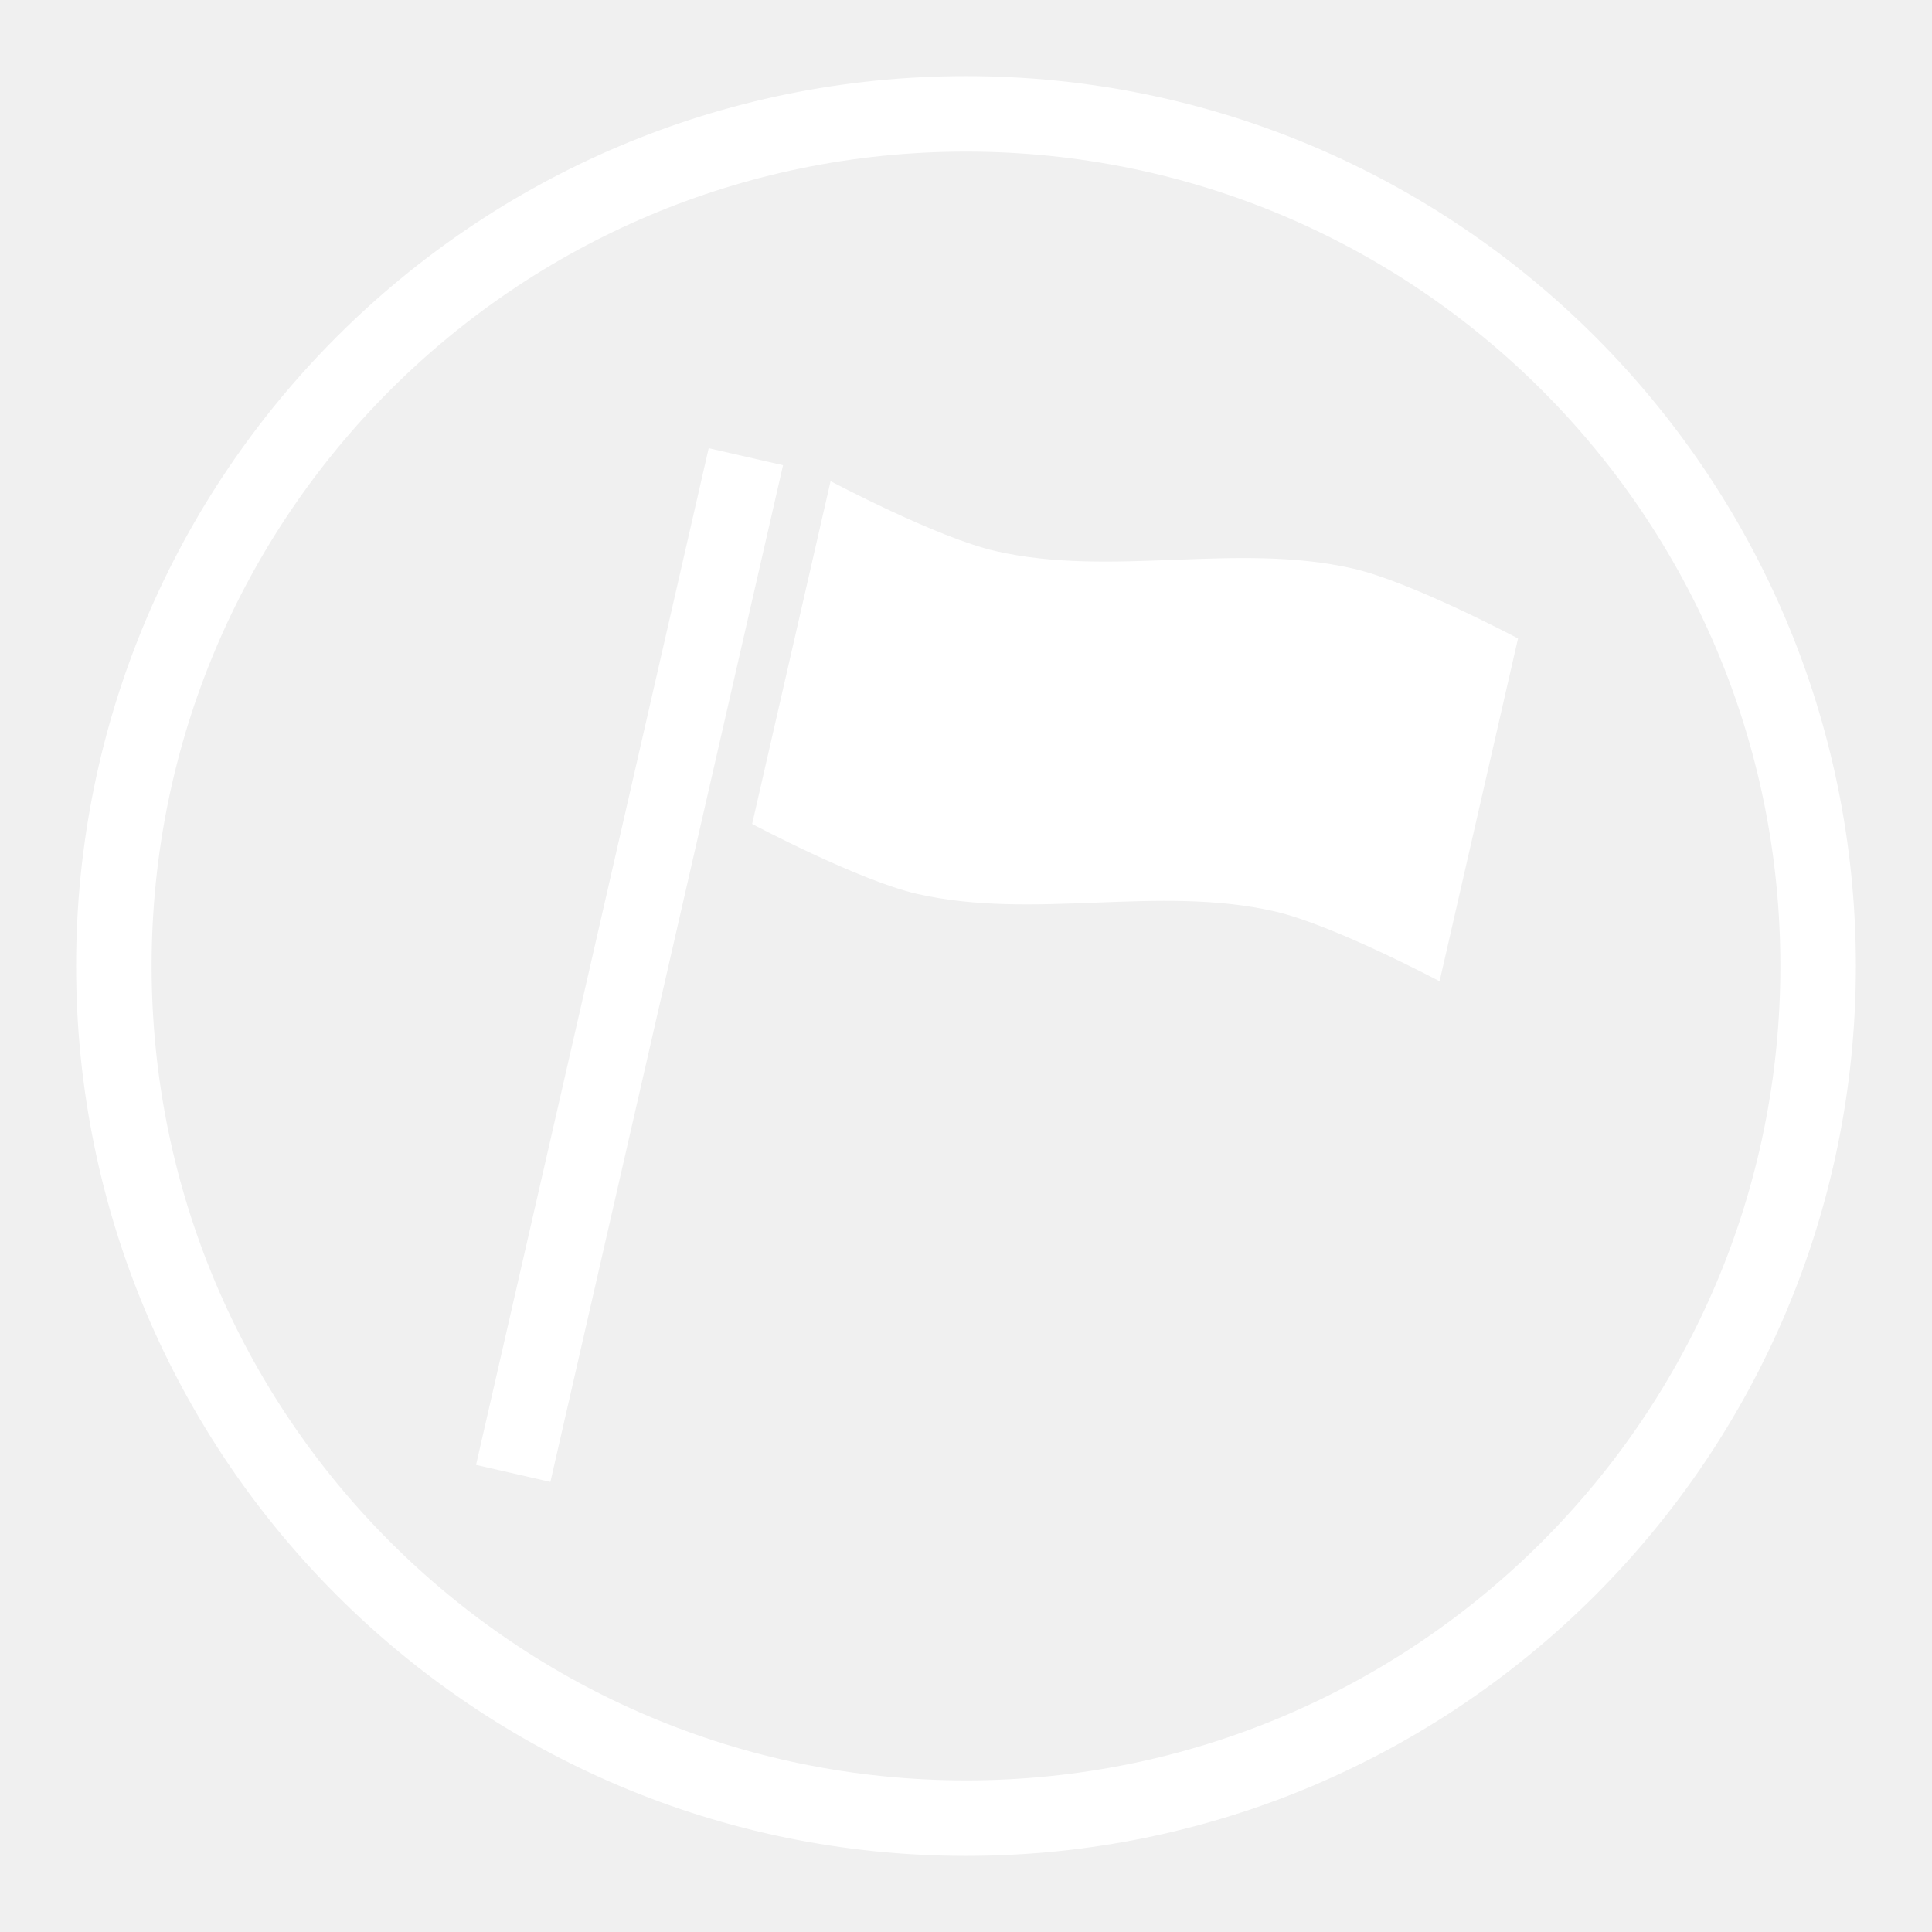
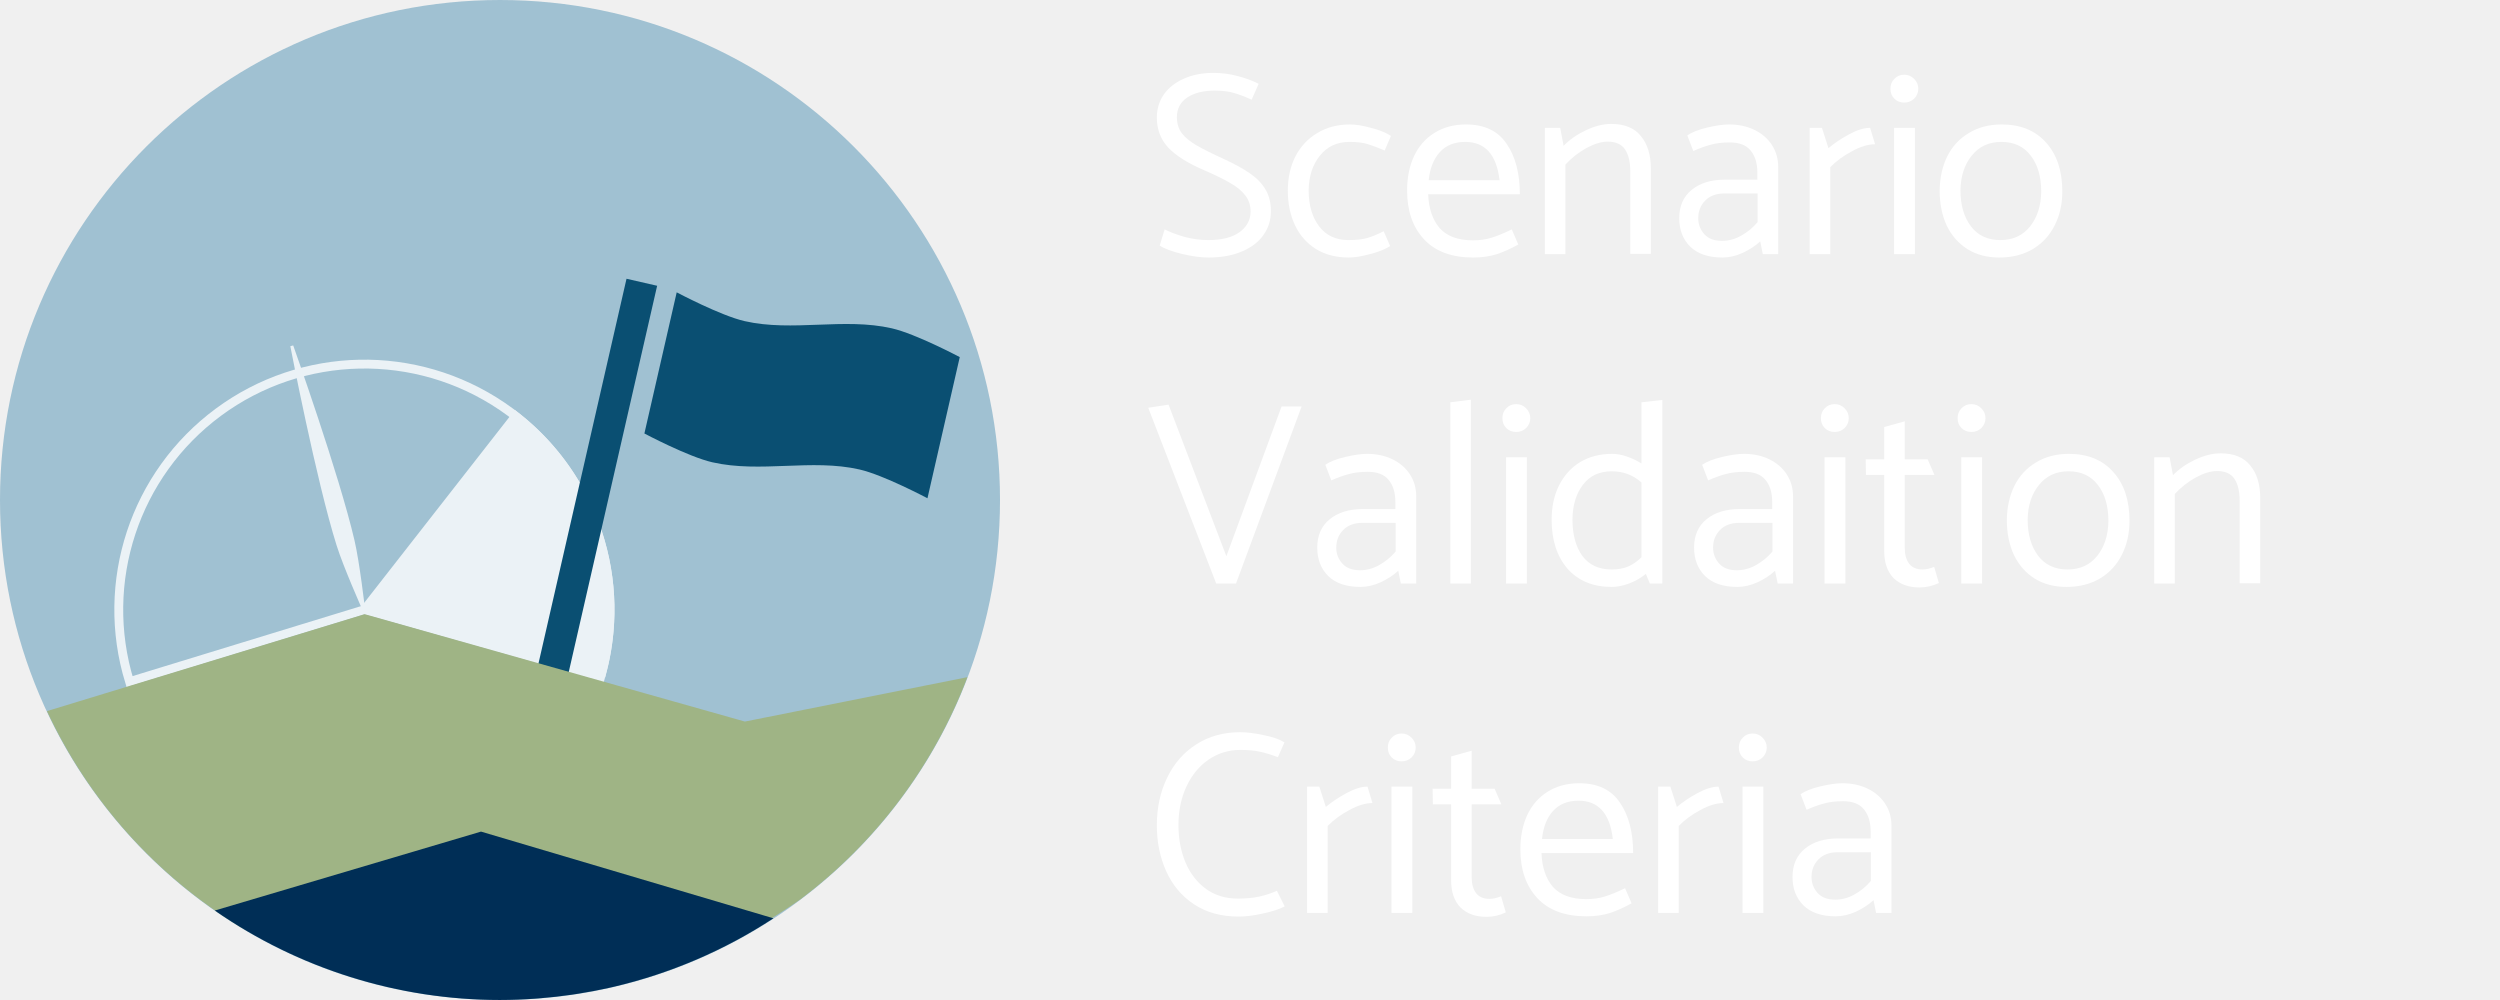
- <svg xmlns="http://www.w3.org/2000/svg" version="1.1" id="svg2" xml:space="preserve" width="3700" height="3700" viewBox="0 0 3700 3700">
+ <svg xmlns="http://www.w3.org/2000/svg" version="1.1" id="svg2" xml:space="preserve" width="640" height="256" viewBox="0 0 640 256">
  <defs id="defs6" />
  <g id="g8" transform="matrix(1.333333,0,0,-1.333333,-474.3139,3852.588)">
-     <path style="fill:none;stroke:#ffffff;stroke-width:109.554;stroke-dasharray:none" d="M 1427.048,2233.433 1092.886,773.15" id="path5" />
-     <path id="path6" style="stroke-width:162.18;fill:#ffffff" d="M 1548.731,2198.323 C 1548.731,2198.323 1701.605,2117.138 1785.533,2097.932 1953.391,2059.521 2131.467,2111.176 2299.325,2072.764 2383.254,2053.559 2536.127,1972.373 2536.127,1972.373 L 2423.454,1479.994 C 2423.454,1479.994 2270.581,1561.18 2186.652,1580.385 2018.794,1618.797 1840.718,1567.141 1672.86,1605.553 1588.932,1624.758 1436.058,1705.944 1436.058,1705.944 Z" />
-     <circle style="fill:none;stroke:#ffffff;stroke-width:108.446;stroke-dasharray:none" id="path7" transform="scale(1,-1)" cx="1743.236" cy="-1501.941" r="1223.958" />
+     <path style="fill:#012e55;fill-opacity:1;stroke-width:3.846" d="m 633.802,3340.277 c -7.193,0 -12.718,-6.289 -12.718,-11.965 v -28.33 h 57.606 v 40.295 z" id="path1274" />
+     <rect style="fill:none;stroke:#012e55;stroke-width:2.835;stroke-dasharray:none;stroke-opacity:1" id="rect147" width="172.82" height="120.876" x="621.166" y="-3340.194" rx="14.137" ry="11.88" transform="scale(1,-1)" />
+     <path style="fill:#000000;stroke:#012e55;stroke-width:2.835;stroke-dasharray:none;stroke-opacity:1" d="M 678.773,3339.731 V 3219.439" id="path1020" />
+     <path style="fill:#000000;stroke:#012e55;stroke-width:2.835;stroke-dasharray:none;stroke-opacity:1" d="M 736.38,3339.731 V 3219.439" id="path1022" />
+     <path style="fill:#000000;stroke:#012e55;stroke-width:2.835;stroke-dasharray:none;stroke-opacity:1" d="M 621.288,3299.902 H 793.523" id="path1028" />
+     <path style="fill:#000000;stroke:#012e55;stroke-width:2.835;stroke-dasharray:none;stroke-opacity:1" d="M 621.288,3259.61 H 793.523" id="path1032" />
+     <g id="path1038" transform="matrix(2.834646,0,0,-2.834646,611.0355,2909.929)" />
+     <path style="fill:none;fill-opacity:1;stroke:#729628;stroke-width:2.835;stroke-dasharray:none;stroke-opacity:1" d="m 697.628,3279.585 8.202,-8.202 11.806,20.449" id="path1391" />
+     <path style="fill:none;fill-opacity:1;stroke:#729628;stroke-width:2.835;stroke-dasharray:none;stroke-opacity:1" d="m 754.628,3239.085 8.202,-8.202 11.806,20.449" id="path1519" />
+     <g id="g1648" transform="matrix(2.834646,0,0,-2.834646,611.0355,3374.93)">
+       <path style="fill:none;fill-opacity:1;stroke:#965e28;stroke-width:1;stroke-dasharray:none;stroke-opacity:1" d="m 30.474,44.003 7.595,7.595" id="path1642" />
+       <path style="fill:none;fill-opacity:1;stroke:#965e28;stroke-width:1;stroke-dasharray:none;stroke-opacity:1" d="m 30.474,51.598 7.595,-7.595" id="path1644" />
+     </g>
+     <g id="g1654" transform="matrix(2.834646,0,0,-2.834646,668.0355,3415.43)">
+       <path style="fill:none;fill-opacity:1;stroke:#965e28;stroke-width:1;stroke-dasharray:none;stroke-opacity:1" d="m 30.474,44.003 7.595,7.595" id="path1650" />
+       <path style="fill:none;fill-opacity:1;stroke:#965e28;stroke-width:1;stroke-dasharray:none;stroke-opacity:1" d="m 30.474,51.598 7.595,-7.595" id="path1652" />
+     </g>
+     <g aria-label="Scenario Validaition Criteria" transform="scale(1,-1)" id="text528" style="font-weight:bold;font-size:50px;-inkscape-font-specification:'sans-serif Bold';fill:#ffffff;stroke:#ebf2f6;stroke-width:0.567">
+       <path d="m 578.398,-2842.296 q 1.35,0.9 4.25,1.6 2.9,0.7 5.1,0.7 3.7,0 6.4,-1.15 2.75,-1.15 4.15,-3.15 1.45,-2 1.45,-4.6 0,-2.4 -1,-4.1 -1,-1.75 -2.95,-3.1 -1.9,-1.35 -5.05,-2.8 -3.5,-1.6 -5.3,-2.65 -1.8,-1.05 -2.8,-2.3 -0.95,-1.3 -0.95,-3.1 0,-2.4 1.95,-3.75 2,-1.35 5.3,-1.35 2.2,0 3.7,0.45 1.55,0.45 3.4,1.3 l 1.35,-3.05 q -1.75,-0.9 -4.05,-1.5 -2.25,-0.6 -4.65,-0.6 -3.25,0 -5.75,1.15 -2.45,1.1 -3.8,3.05 -1.3,1.95 -1.3,4.35 0,3.4 2.15,5.75 2.2,2.35 6.85,4.35 3.25,1.4 5.1,2.5 1.9,1.05 2.9,2.4 1,1.3 1,3.05 0,2.45 -2.15,4 -2.1,1.5 -6,1.5 -2.2,0 -4.5,-0.6 -2.25,-0.65 -3.85,-1.45 z" style="font-weight:normal;font-family:Catamaran;-inkscape-font-specification:Catamaran;stroke:none;stroke-width:0.567;fill:#ffffff" id="path2081" />
+       <path d="m 621.398,-2845.046 q -1.75,0.9 -3.15,1.3 -1.4,0.4 -3.6,0.4 -3.65,0 -5.65,-2.65 -2,-2.65 -2,-6.9 0.05,-4.05 2.15,-6.65 2.1,-2.65 5.7,-2.65 2.1,0 3.4,0.4 1.35,0.4 3.35,1.25 l 1.2,-2.8 q -1.45,-0.95 -3.85,-1.55 -2.35,-0.65 -4,-0.65 -3.6,0 -6.3,1.65 -2.7,1.6 -4.2,4.5 -1.45,2.85 -1.45,6.55 0,3.75 1.4,6.7 1.4,2.9 4.05,4.55 2.65,1.6 6.25,1.6 1.65,0 4.05,-0.65 2.4,-0.6 3.9,-1.55 z" style="font-weight:normal;font-family:Catamaran;-inkscape-font-specification:Catamaran;stroke:none;stroke-width:0.567;fill:#ffffff" id="path2083" />
+       <path d="m 647.548,-2852.146 q 0,-6 -2.55,-9.7 -2.5,-3.7 -7.8,-3.7 -3.5,0 -6.1,1.65 -2.55,1.6 -3.9,4.5 -1.3,2.85 -1.3,6.55 0,5.85 3.25,9.35 3.25,3.5 9.45,3.5 2.5,0 4.55,-0.65 2.05,-0.7 4.1,-1.85 l -1.25,-2.9 q -2.25,1.1 -3.9,1.6 -1.6,0.5 -3.55,0.5 -4.3,0 -6.4,-2.35 -2.05,-2.4 -2.2,-6.5 z m -17.5,-2.7 q 0.35,-3.4 2.1,-5.35 1.8,-2 4.9,-2 5.75,0 6.6,7.35 z" style="font-weight:normal;font-family:Catamaran;-inkscape-font-specification:Catamaran;stroke:none;stroke-width:0.567;fill:#ffffff" id="path2085" />
+       <path d="m 656.298,-2857.846 q 1.75,-1.9 4,-3.15 2.3,-1.25 4.1,-1.25 2.35,0 3.35,1.5 1,1.5 1,4.2 v 15.85 h 3.95 v -16.4 q 0,-3.9 -1.9,-6.2 -1.85,-2.35 -5.7,-2.35 -2.3,0 -4.85,1.2 -2.55,1.2 -4.3,3 l -0.65,-3.45 h -2.95 v 24.25 h 3.95 z" style="font-weight:normal;font-family:Catamaran;-inkscape-font-specification:Catamaran;stroke:none;stroke-width:0.567;fill:#ffffff" id="path2087" />
+       <path d="m 680.848,-2860.446 q 1.8,-0.8 3.3,-1.2 1.55,-0.45 3.7,-0.45 2.75,0 4,1.55 1.3,1.55 1.3,4.25 v 1.35 h -6.25 q -3.95,0 -6.35,1.95 -2.4,1.95 -2.4,5.45 0,3.35 2.1,5.45 2.15,2.1 6.2,2.1 1.9,0 3.9,-0.9 2,-0.95 3.35,-2.2 l 0.5,2.45 h 2.95 v -16.75 q 0,-2.35 -1.2,-4.2 -1.2,-1.85 -3.35,-2.9 -2.15,-1.05 -4.9,-1.05 -1.65,0 -4.2,0.6 -2.5,0.6 -3.8,1.5 z m 0.95,12.9 q 0,-2 1.3,-3.35 1.35,-1.4 3.7,-1.4 h 6.4 v 5.5 q -1.35,1.6 -3.15,2.6 -1.75,1 -3.7,1 -2.25,0 -3.4,-1.3 -1.15,-1.3 -1.15,-3.05 z" style="font-weight:normal;font-family:Catamaran;-inkscape-font-specification:Catamaran;stroke:none;stroke-width:0.567;fill:#ffffff" id="path2089" />
+       <path d="m 707.148,-2857.346 q 1.7,-1.75 4.15,-3.05 2.45,-1.35 4.45,-1.35 l -0.95,-3.15 q -1.75,0 -4.05,1.25 -2.3,1.25 -3.95,2.65 l -1.25,-3.9 h -2.35 v 24.25 h 3.95 z" style="font-weight:normal;font-family:Catamaran;-inkscape-font-specification:Catamaran;stroke:none;stroke-width:0.567;fill:#ffffff" id="path2091" />
+       <path d="m 721.348,-2869.746 q 1.1,0 1.9,-0.75 0.8,-0.8 0.8,-1.9 0,-1.1 -0.8,-1.9 -0.8,-0.8 -1.9,-0.8 -1.15,0 -1.9,0.8 -0.75,0.75 -0.75,1.9 0,1.15 0.75,1.9 0.75,0.75 1.9,0.75 z m 2.05,29.1 v -24.25 h -4 v 24.25 z" style="font-weight:normal;font-family:Catamaran;-inkscape-font-specification:Catamaran;stroke:none;stroke-width:0.567;fill:#ffffff" id="path2093" />
+       <path d="m 751.698,-2852.696 q 0,3.7 -1.5,6.6 -1.45,2.85 -4.2,4.5 -2.75,1.6 -6.4,1.6 -3.5,0 -6.1,-1.6 -2.6,-1.65 -4,-4.55 -1.35,-2.95 -1.35,-6.7 0.05,-3.7 1.45,-6.55 1.45,-2.9 4.15,-4.5 2.7,-1.65 6.3,-1.65 5.45,0 8.55,3.5 3.1,3.45 3.1,9.35 z m -11.9,9.35 q 3.6,0 5.7,-2.6 2.1,-2.65 2.15,-6.7 0,-4.3 -2,-6.9 -2,-2.65 -5.65,-2.65 -3.6,0 -5.7,2.65 -2.1,2.6 -2.15,6.65 0,4.25 2,6.9 2,2.65 5.65,2.65 z" style="font-weight:normal;font-family:Catamaran;-inkscape-font-specification:Catamaran;stroke:none;stroke-width:0.567;fill:#ffffff" id="path2095" />
+       <path d="m 580.098,-2811.752 -3.9,0.6 13.05,33.75 h 3.8 l 12.6,-34 h -3.85 l -10.6,28.75 z" style="font-weight:normal;font-family:Catamaran;-inkscape-font-specification:Catamaran;stroke:none;stroke-width:0.567;fill:#ffffff" id="path2097" />
+       <path d="m 611.348,-2797.202 q 1.8,-0.8 3.3,-1.2 1.55,-0.45 3.7,-0.45 2.75,0 4,1.55 1.3,1.55 1.3,4.25 v 1.35 h -6.25 q -3.95,0 -6.35,1.95 -2.4,1.95 -2.4,5.45 0,3.35 2.1,5.45 2.15,2.1 6.2,2.1 1.9,0 3.9,-0.9 2,-0.95 3.35,-2.2 l 0.5,2.45 h 2.95 v -16.75 q 0,-2.35 -1.2,-4.2 -1.2,-1.85 -3.35,-2.9 -2.15,-1.05 -4.9,-1.05 -1.65,0 -4.2,0.6 -2.5,0.6 -3.8,1.5 z m 0.95,12.9 q 0,-2 1.3,-3.35 1.35,-1.4 3.7,-1.4 h 6.4 v 5.5 q -1.35,1.6 -3.15,2.6 -1.75,1 -3.7,1 -2.25,0 -3.4,-1.3 -1.15,-1.3 -1.15,-3.05 z" style="font-weight:normal;font-family:Catamaran;-inkscape-font-specification:Catamaran;stroke:none;stroke-width:0.567;fill:#ffffff" id="path2099" />
+       <path d="m 638.148,-2777.402 v -35.3 l -3.95,0.5 v 34.8 z" style="font-weight:normal;font-family:Catamaran;-inkscape-font-specification:Catamaran;stroke:none;stroke-width:0.567;fill:#ffffff" id="path2101" />
+       <path d="m 646.848,-2806.502 q 1.1,0 1.9,-0.75 0.8,-0.8 0.8,-1.9 0,-1.1 -0.8,-1.9 -0.8,-0.8 -1.9,-0.8 -1.15,0 -1.9,0.8 -0.75,0.75 -0.75,1.9 0,1.15 0.75,1.9 0.75,0.75 1.9,0.75 z m 2.05,29.1 v -24.25 h -4 v 24.25 z" style="font-weight:normal;font-family:Catamaran;-inkscape-font-specification:Catamaran;stroke:none;stroke-width:0.567;fill:#ffffff" id="path2103" />
+       <path d="m 674.898,-2812.652 v 35.25 h -2.4 l -0.75,-1.85 q -1.5,1.2 -3.25,1.85 -1.75,0.65 -3.3,0.65 -5.4,0 -8.5,-3.5 -3.05,-3.55 -3.05,-9.4 0,-3.7 1.4,-6.55 1.45,-2.9 4.05,-4.5 2.65,-1.6 6.2,-1.6 1.3,0 2.75,0.5 1.5,0.5 2.85,1.35 v -11.75 z m -9.75,32.55 q 1.8,0 3.15,-0.55 1.4,-0.6 2.6,-1.8 v -14.35 q -2.4,-2.15 -5.7,-2.15 -3.6,0 -5.55,2.6 -1.95,2.55 -2,6.65 0,4.35 1.9,7 1.95,2.6 5.6,2.6 z" style="font-weight:normal;font-family:Catamaran;-inkscape-font-specification:Catamaran;stroke:none;stroke-width:0.567;fill:#ffffff" id="path2105" />
+       <path d="m 683.698,-2797.202 q 1.8,-0.8 3.3,-1.2 1.55,-0.45 3.7,-0.45 2.75,0 4,1.55 1.3,1.55 1.3,4.25 v 1.35 h -6.25 q -3.95,0 -6.35,1.95 -2.4,1.95 -2.4,5.45 0,3.35 2.1,5.45 2.15,2.1 6.2,2.1 1.9,0 3.9,-0.9 2,-0.95 3.35,-2.2 l 0.5,2.45 h 2.95 v -16.75 q 0,-2.35 -1.2,-4.2 -1.2,-1.85 -3.35,-2.9 -2.15,-1.05 -4.9,-1.05 -1.65,0 -4.2,0.6 -2.5,0.6 -3.8,1.5 z m 0.95,12.9 q 0,-2 1.3,-3.35 1.35,-1.4 3.7,-1.4 h 6.4 v 5.5 q -1.35,1.6 -3.15,2.6 -1.75,1 -3.7,1 -2.25,0 -3.4,-1.3 -1.15,-1.3 -1.15,-3.05 z" style="font-weight:normal;font-family:Catamaran;-inkscape-font-specification:Catamaran;stroke:none;stroke-width:0.567;fill:#ffffff" id="path2107" />
+       <path d="m 707.998,-2806.502 q 1.1,0 1.9,-0.75 0.8,-0.8 0.8,-1.9 0,-1.1 -0.8,-1.9 -0.8,-0.8 -1.9,-0.8 -1.15,0 -1.9,0.8 -0.75,0.75 -0.75,1.9 0,1.15 0.75,1.9 0.75,0.75 1.9,0.75 z m 2.05,29.1 v -24.25 h -4 v 24.25 z" style="font-weight:normal;font-family:Catamaran;-inkscape-font-specification:Catamaran;stroke:none;stroke-width:0.567;fill:#ffffff" id="path2109" />
+       <path d="m 721.448,-2801.252 v -7.3 l -3.95,1.1 v 6.2 h -3.55 l 0.05,3 h 3.5 v 14.55 q 0,3.4 1.8,5.25 1.85,1.8 5,1.8 1.9,0 3.7,-0.85 l -0.9,-3.1 q -1.25,0.5 -2.2,0.5 -1.75,0 -2.6,-1.1 -0.85,-1.1 -0.85,-3.05 v -14 h 5.7 l -1.3,-3 z" style="font-weight:normal;font-family:Catamaran;-inkscape-font-specification:Catamaran;stroke:none;stroke-width:0.567;fill:#ffffff" id="path2111" />
+       <path d="m 734.248,-2806.502 q 1.1,0 1.9,-0.75 0.8,-0.8 0.8,-1.9 0,-1.1 -0.8,-1.9 -0.8,-0.8 -1.9,-0.8 -1.15,0 -1.9,0.8 -0.75,0.75 -0.75,1.9 0,1.15 0.75,1.9 0.75,0.75 1.9,0.75 z m 2.05,29.1 v -24.25 h -4 v 24.25 z" style="font-weight:normal;font-family:Catamaran;-inkscape-font-specification:Catamaran;stroke:none;stroke-width:0.567;fill:#ffffff" id="path2113" />
+       <path d="m 764.598,-2789.452 q 0,3.7 -1.5,6.6 -1.45,2.85 -4.2,4.5 -2.75,1.6 -6.4,1.6 -3.5,0 -6.1,-1.6 -2.6,-1.65 -4,-4.55 -1.35,-2.95 -1.35,-6.7 0.05,-3.7 1.45,-6.55 1.45,-2.9 4.15,-4.5 2.7,-1.65 6.3,-1.65 5.45,0 8.55,3.5 3.1,3.45 3.1,9.35 z m -11.9,9.35 q 3.6,0 5.7,-2.6 2.1,-2.65 2.15,-6.7 0,-4.3 -2,-6.9 -2,-2.65 -5.65,-2.65 -3.6,0 -5.7,2.65 -2.1,2.6 -2.15,6.65 0,4.25 2,6.9 2,2.65 5.65,2.65 z" style="font-weight:normal;font-family:Catamaran;-inkscape-font-specification:Catamaran;stroke:none;stroke-width:0.567;fill:#ffffff" id="path2115" />
+       <path d="m 773.298,-2794.602 q 1.75,-1.9 4,-3.15 2.3,-1.25 4.1,-1.25 2.35,0 3.35,1.5 1,1.5 1,4.2 v 15.85 h 3.95 v -16.4 q 0,-3.9 -1.9,-6.2 -1.85,-2.35 -5.7,-2.35 -2.3,0 -4.85,1.2 -2.55,1.2 -4.3,3 l -0.65,-3.45 h -2.95 v 24.25 h 3.95 z" style="font-weight:normal;font-family:Catamaran;-inkscape-font-specification:Catamaran;stroke:none;stroke-width:0.567;fill:#ffffff" id="path2117" />
+       <path d="m 602.348,-2746.909 q -1.45,-0.9 -4.05,-1.4 -2.6,-0.55 -4.45,-0.55 -4.8,0 -8.45,2.35 -3.65,2.35 -5.6,6.45 -1.95,4.05 -1.95,9.1 0,4.8 1.8,8.8 1.8,4 5.35,6.35 3.55,2.35 8.55,2.35 2.15,0 4.7,-0.6 2.6,-0.55 4.15,-1.35 l -1.5,-3 q -1.55,0.7 -3.35,1.1 -1.75,0.4 -4.15,0.4 -3.5,0 -6.1,-1.85 -2.6,-1.9 -3.95,-5.1 -1.35,-3.25 -1.35,-7.15 0,-4.15 1.55,-7.45 1.55,-3.3 4.25,-5.15 2.75,-1.85 6.05,-1.85 2.35,0 3.8,0.35 1.45,0.3 3.45,1.05 z" style="font-weight:normal;font-family:Catamaran;-inkscape-font-specification:Catamaran;stroke:none;stroke-width:0.567;fill:#ffffff" id="path2119" />
+       <path d="m 610.648,-2730.858 q 1.7,-1.75 4.15,-3.05 2.45,-1.35 4.45,-1.35 l -0.95,-3.15 q -1.75,0 -4.05,1.25 -2.3,1.25 -3.95,2.65 l -1.25,-3.9 h -2.35 v 24.25 h 3.95 z" style="font-weight:normal;font-family:Catamaran;-inkscape-font-specification:Catamaran;stroke:none;stroke-width:0.567;fill:#ffffff" id="path2121" />
+       <path d="m 624.848,-2743.258 q 1.1,0 1.9,-0.75 0.8,-0.8 0.8,-1.9 0,-1.1 -0.8,-1.9 -0.8,-0.8 -1.9,-0.8 -1.15,0 -1.9,0.8 -0.75,0.75 -0.75,1.9 0,1.15 0.75,1.9 0.75,0.75 1.9,0.75 z m 2.05,29.1 v -24.25 h -4 v 24.25 z" style="font-weight:normal;font-family:Catamaran;-inkscape-font-specification:Catamaran;stroke:none;stroke-width:0.567;fill:#ffffff" id="path2123" />
+       <path d="m 638.298,-2738.008 v -7.3 l -3.95,1.1 v 6.2 h -3.55 l 0.05,3 h 3.5 v 14.55 q 0,3.4 1.8,5.25 1.85,1.8 5,1.8 1.9,0 3.7,-0.85 l -0.9,-3.1 q -1.25,0.5 -2.2,0.5 -1.75,0 -2.6,-1.1 -0.85,-1.1 -0.85,-3.05 v -14 h 5.7 l -1.3,-3 z" style="font-weight:normal;font-family:Catamaran;-inkscape-font-specification:Catamaran;stroke:none;stroke-width:0.567;fill:#ffffff" id="path2125" />
+       <path d="m 669.298,-2725.659 q 0,-6 -2.55,-9.7 -2.5,-3.7 -7.8,-3.7 -3.5,0 -6.1,1.65 -2.55,1.6 -3.9,4.5 -1.3,2.85 -1.3,6.55 0,5.85 3.25,9.35 3.25,3.5 9.45,3.5 2.5,0 4.55,-0.65 2.05,-0.7 4.1,-1.85 l -1.25,-2.9 q -2.25,1.1 -3.9,1.6 -1.6,0.5 -3.55,0.5 -4.3,0 -6.4,-2.35 -2.05,-2.4 -2.2,-6.5 z m -17.5,-2.7 q 0.35,-3.4 2.1,-5.35 1.8,-2 4.9,-2 5.75,0 6.6,7.35 z" style="font-weight:normal;font-family:Catamaran;-inkscape-font-specification:Catamaran;stroke:none;stroke-width:0.567;fill:#ffffff" id="path2127" />
+       <path d="m 678.048,-2730.858 q 1.7,-1.75 4.15,-3.05 2.45,-1.35 4.45,-1.35 l -0.95,-3.15 q -1.75,0 -4.05,1.25 -2.3,1.25 -3.95,2.65 l -1.25,-3.9 h -2.35 v 24.25 h 3.95 z" style="font-weight:normal;font-family:Catamaran;-inkscape-font-specification:Catamaran;stroke:none;stroke-width:0.567;fill:#ffffff" id="path2129" />
+       <path d="m 692.248,-2743.258 q 1.1,0 1.9,-0.75 0.8,-0.8 0.8,-1.9 0,-1.1 -0.8,-1.9 -0.8,-0.8 -1.9,-0.8 -1.15,0 -1.9,0.8 -0.75,0.75 -0.75,1.9 0,1.15 0.75,1.9 0.75,0.75 1.9,0.75 z m 2.05,29.1 v -24.25 h -4 v 24.25 z" style="font-weight:normal;font-family:Catamaran;-inkscape-font-specification:Catamaran;stroke:none;stroke-width:0.567;fill:#ffffff" id="path2131" />
+       <path d="m 702.598,-2733.959 q 1.8,-0.8 3.3,-1.2 1.55,-0.45 3.7,-0.45 2.75,0 4,1.55 1.3,1.55 1.3,4.25 v 1.35 h -6.25 q -3.95,0 -6.35,1.95 -2.4,1.95 -2.4,5.45 0,3.35 2.1,5.45 2.15,2.1 6.2,2.1 1.9,0 3.9,-0.9 2,-0.95 3.35,-2.2 l 0.5,2.45 h 2.95 v -16.75 q 0,-2.35 -1.2,-4.2 -1.2,-1.85 -3.35,-2.9 -2.15,-1.05 -4.9,-1.05 -1.65,0 -4.2,0.6 -2.5,0.6 -3.8,1.5 z m 0.95,12.9 q 0,-2 1.3,-3.35 1.35,-1.4 3.7,-1.4 h 6.4 v 5.5 q -1.35,1.6 -3.15,2.6 -1.75,1 -3.7,1 -2.25,0 -3.4,-1.3 -1.15,-1.3 -1.15,-3.05 z" style="font-weight:normal;font-family:Catamaran;-inkscape-font-specification:Catamaran;stroke:none;stroke-width:0.567;fill:#ffffff" id="path2133" />
+     </g>
+     <g id="g981" transform="matrix(2.834646,0,0,-2.834646,355.7355,2889.441)">
+       <circle style="fill:#a0c1d2;fill-opacity:1;stroke:none;stroke-width:2.508" id="path1268" cx="33.867" cy="33.867" r="33.867" />
+       <g id="g2237" transform="rotate(29.73591,-143.6132,176.6593)">
+         <path style="fill:none;fill-opacity:1;stroke:#ebf2f6;stroke-width:0.6;stroke-dasharray:none;stroke-opacity:1" id="path1588" d="m -76.014,-12.231 a 16.637,16.637 0 0 1 -3.826,-18.836 16.637,16.637 0 0 1 16.491,-9.874 16.637,16.637 0 0 1 14.797,12.267 l -16.066,4.321 z" />
+         <path style="fill:#ebf2f6;fill-opacity:1;stroke:#ebf2f6;stroke-width:0.6;stroke-dasharray:none;stroke-opacity:1" id="path2056" d="m -62.226,-40.817 a 16.637,16.637 0 0 1 13.76,12.478 l -16.152,3.986 z" />
+         <path style="color:#000000;fill:#ebf2f6;-inkscape-stroke:none" d="m -77.828,-37.363 c 0,0 6.027,7.023 9.413,10.161 1.135,1.052 3.637,2.888 3.637,2.888 l 0.141,-0.141 c 0,0 -1.836,-2.501 -2.888,-3.637 -3.138,-3.386 -10.161,-9.413 -10.161,-9.413 z" id="path2228" />
+       </g>
+       <path id="path6" style="fill:#0a4f72;fill-opacity:1;stroke:none;stroke-width:0.029;stroke-dasharray:none;stroke-opacity:1" d="m 45.835,19.801 c 0,0 2.968,1.576 4.598,1.949 3.259,0.746 6.717,-0.257 9.977,0.489 1.63,0.373 4.598,1.949 4.598,1.949 l -2.188,9.561 c 0,0 -2.968,-1.576 -4.598,-1.949 -3.259,-0.746 -6.717,0.257 -9.977,-0.489 -1.63,-0.373 -4.598,-1.949 -4.598,-1.949 z m -7.814,27.91 6.489,-28.355 -2.074,-0.475 -6.489,28.355 z" />
+       <path id="path1056" style="fill:#9fb485;fill-opacity:1;stroke:none;stroke-width:1.651" d="M 24.699,41.6 3.181,48.165 A 33.867,33.867 0 0 0 16.283,62.787 c 5.327,3.053 11.31,4.717 17.495,4.718 7.363,-8.46e-4 14.414,-2.355 20.41,-6.573 a 33.867,33.867 0 0 0 11.337,-15.067 l -15.071,3.008 z" />
+       <path style="fill:#ebf2f6;fill-opacity:1;stroke:none;stroke-width:1" d="m 41.713,47.512 9.037,-33.725" id="path1885" />
+       <path id="path2511" style="fill:#002e56;fill-opacity:1;stroke:none;stroke-width:1.651" d="m 32.58,56.327 -18.029,5.345 a 33.867,33.867 0 0 0 19.298,6.06 c 0.015,-3.4e-5 0.031,-4.63e-4 0.046,-5.17e-4 a 33.867,33.867 0 0 0 2.35,-0.088 c 0.117,-0.008 0.234,-0.018 0.35,-0.028 a 33.867,33.867 0 0 0 2.104,-0.237 c 0.15,-0.022 0.3,-0.045 0.45,-0.069 a 33.867,33.867 0 0 0 2.092,-0.396 c 0.107,-0.024 0.214,-0.049 0.321,-0.073 A 33.867,33.867 0 0 0 52.386,62.199 Z" />
+     </g>
  </g>
</svg>
